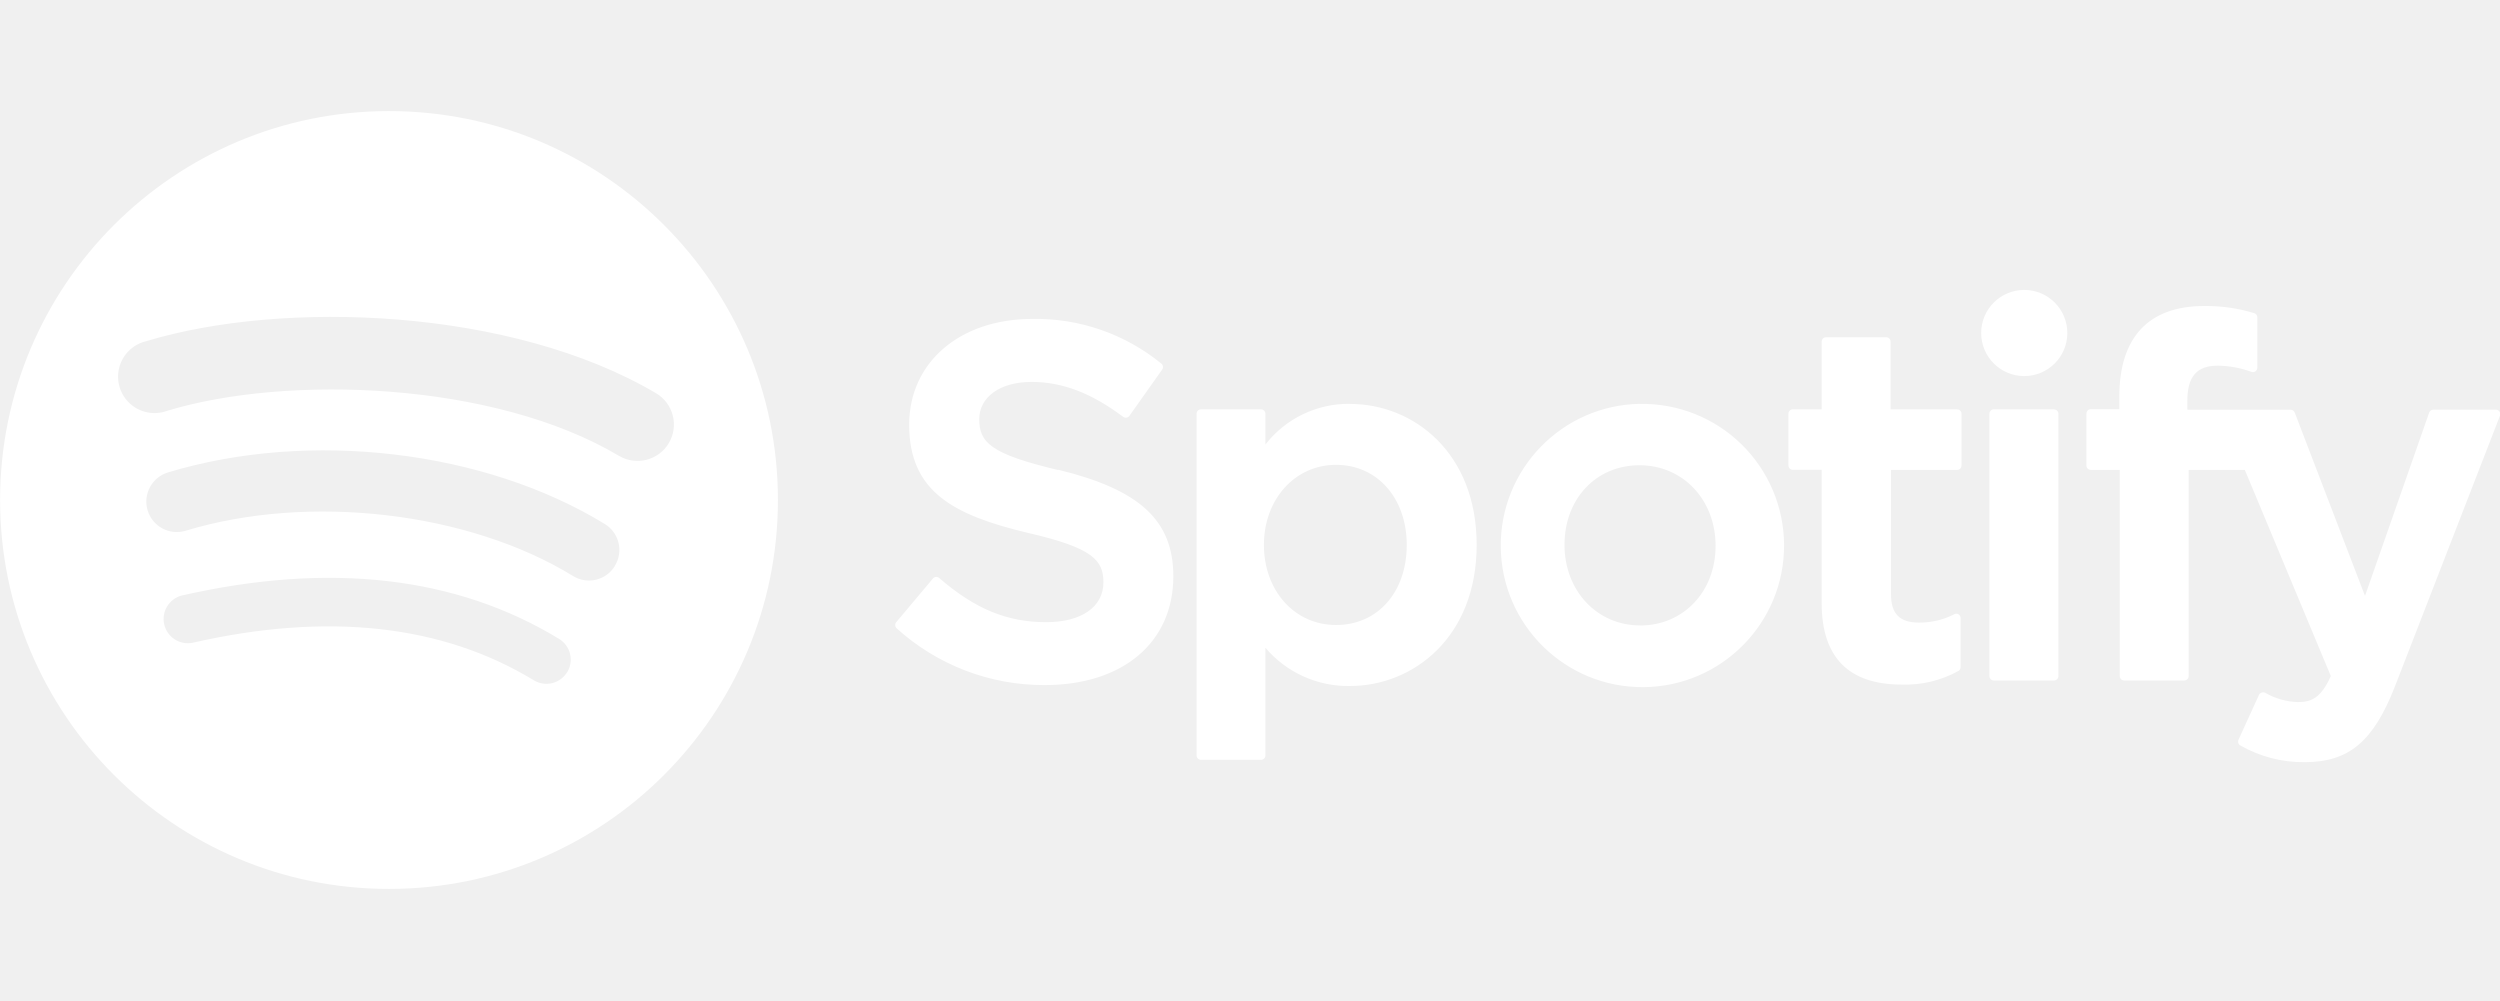
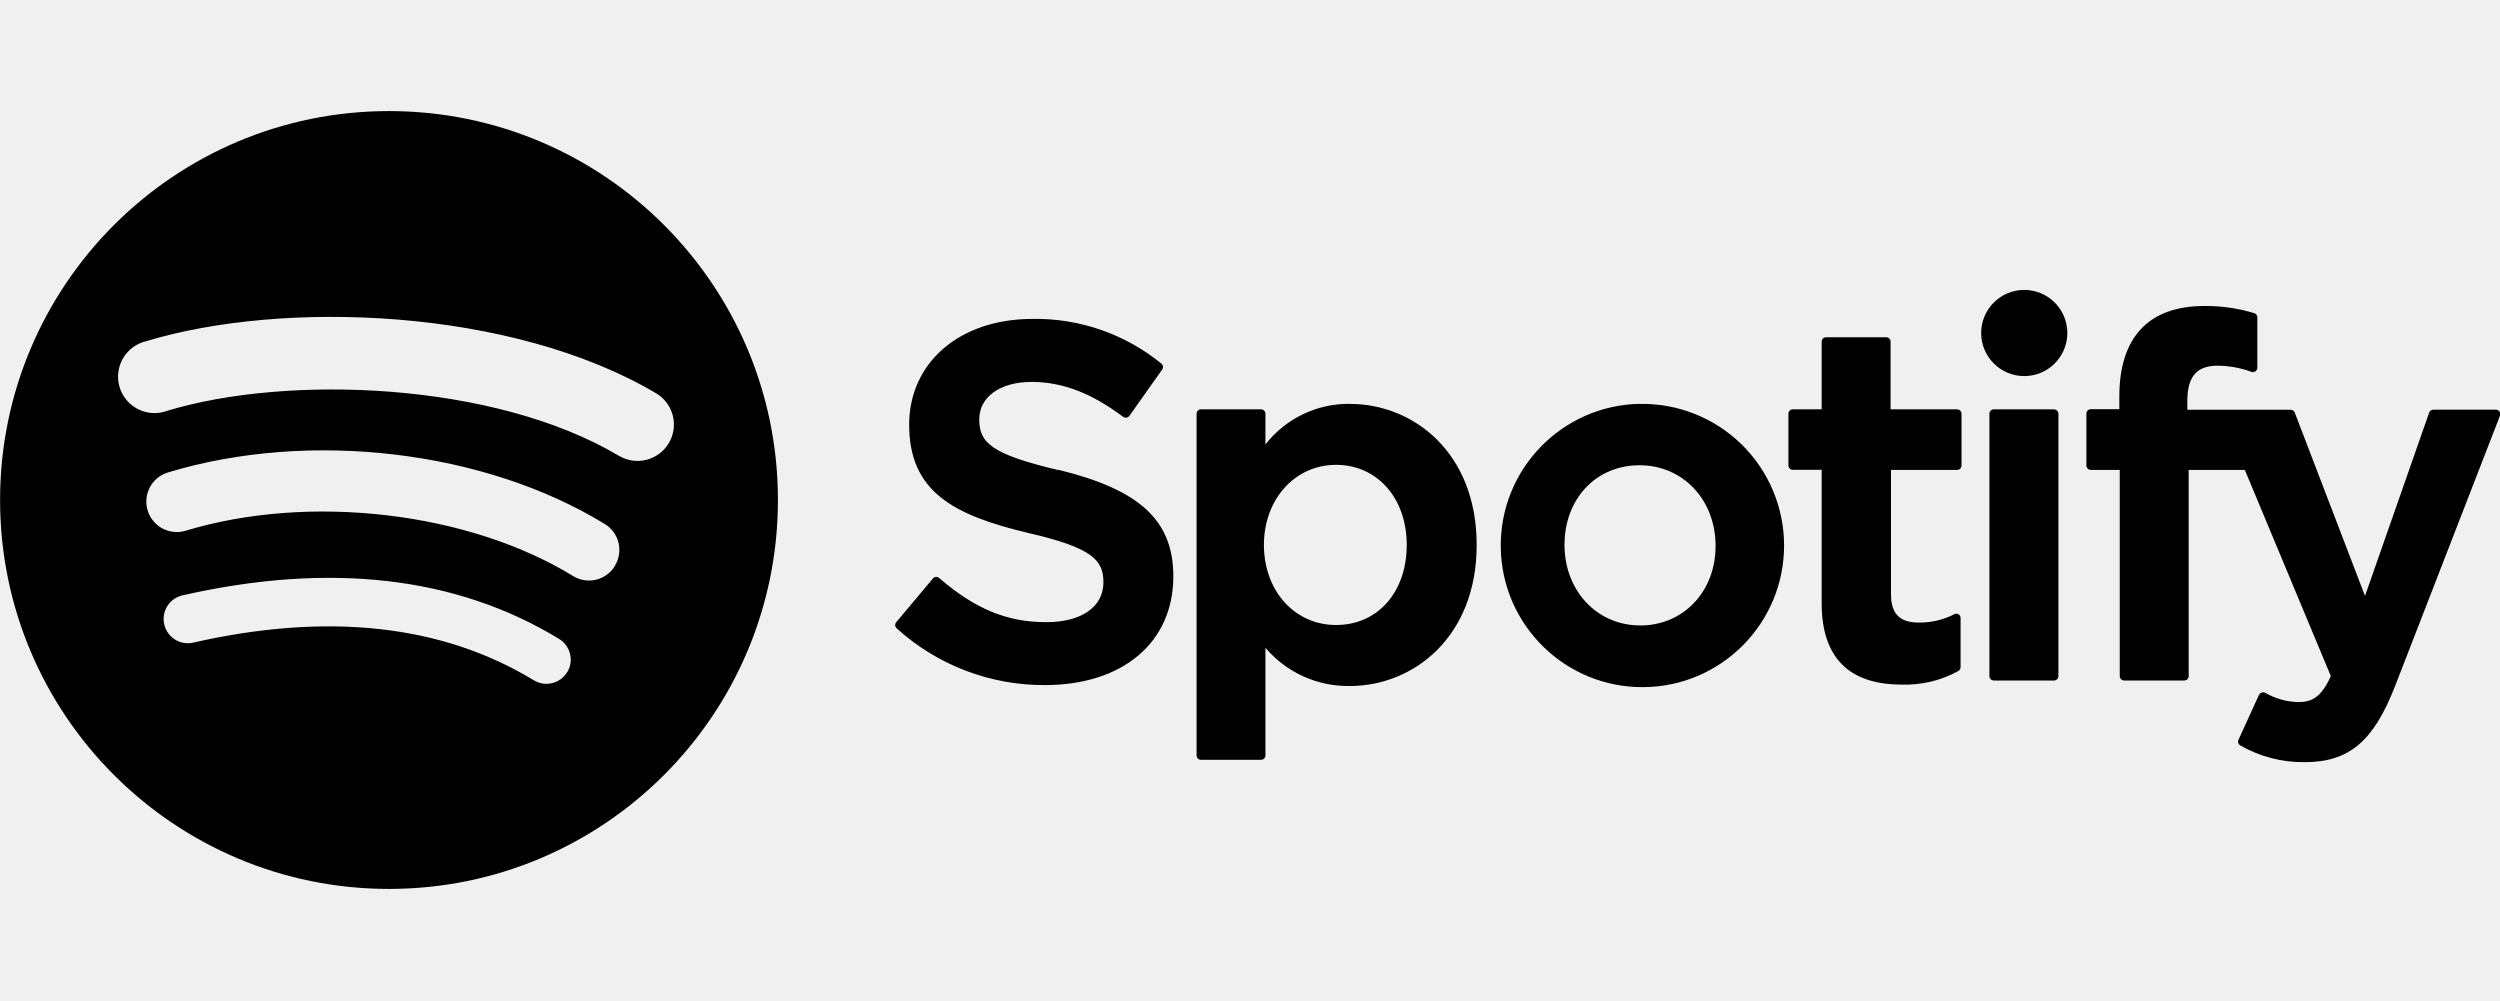
<svg xmlns="http://www.w3.org/2000/svg" id="Camada_1" data-name="Camada 1" viewBox="0 0 300 120">
  <defs>
-     <style>.cls-1{fill:#fff;}</style>
+     <style>.cls-1{fill:#000;}</style>
  </defs>
  <path class="cls-1" d="M46.67,13.33A46.67,46.67,0,1,0,93.35,60,46.67,46.67,0,0,0,46.67,13.33Zm21.4,67.31a2.91,2.91,0,0,1-4,1c-11-6.69-24.75-8.21-41-4.5a2.91,2.91,0,0,1-1.29-5.67c17.78-4.06,33-2.31,45.33,5.21A2.91,2.91,0,0,1,68.08,80.64Zm5.71-12.71a3.64,3.64,0,0,1-5,1.2c-12.55-7.71-31.67-9.94-46.51-5.44a3.64,3.64,0,1,1-2.11-7c17-5.14,38-2.65,52.43,6.2a3.64,3.64,0,0,1,1.2,5Zm.49-13.23c-15-8.93-39.86-9.76-54.22-5.4a4.37,4.37,0,1,1-2.53-8.35c16.49-5,43.89-4,61.21,6.24a4.36,4.36,0,1,1-4.45,7.51ZM127,56.41c-8.06-1.92-9.49-3.27-9.49-6.1,0-2.68,2.52-4.48,6.27-4.48s7.23,1.37,11,4.19a.53.53,0,0,0,.75-.12l3.93-5.55a.53.53,0,0,0-.1-.72,23.81,23.81,0,0,0-15.48-5.36c-8.7,0-14.78,5.22-14.78,12.69,0,8,5.24,10.85,14.31,13,7.71,1.78,9,3.26,9,5.92,0,2.95-2.63,4.78-6.87,4.78-4.7,0-8.54-1.59-12.84-5.3a.55.55,0,0,0-.38-.13.52.52,0,0,0-.36.18l-4.41,5.25a.53.53,0,0,0,.05.74,26.3,26.3,0,0,0,17.77,6.81c9.37,0,15.43-5.12,15.43-13.05,0-6.69-4-10.4-13.81-12.79Zm35-7.95a12.66,12.66,0,0,0-10.15,4.88V49.65a.53.53,0,0,0-.52-.53h-7.22a.53.53,0,0,0-.52.53v41a.53.53,0,0,0,.52.53h7.22a.53.53,0,0,0,.52-.53V77.73A13,13,0,0,0,162,82.32c7.55,0,15.2-5.81,15.2-16.93S169.58,48.47,162,48.47h0Zm6.81,16.93c0,5.66-3.48,9.61-8.48,9.61s-8.66-4.13-8.66-9.61,3.72-9.61,8.66-9.61,8.48,4,8.48,9.61Zm28-16.93a17,17,0,1,0,17.28,16.93A17,17,0,0,0,196.8,48.47Zm0,26.59c-5.17,0-9.07-4.16-9.07-9.67s3.77-9.55,9-9.55,9.13,4.16,9.13,9.67S202,75.06,196.8,75.06Zm38-25.93h-7.94V41a.53.53,0,0,0-.52-.53h-7.22a.53.53,0,0,0-.53.53v8.12h-3.47a.53.53,0,0,0-.52.53v6.2a.53.53,0,0,0,.52.53h3.47v16c0,6.48,3.23,9.77,9.6,9.77A13.15,13.15,0,0,0,235,80.52a.52.52,0,0,0,.27-.46V74.16a.53.53,0,0,0-.25-.45.51.51,0,0,0-.51,0,9.11,9.11,0,0,1-4.24,1c-2.31,0-3.35-1.05-3.35-3.41V56.39h7.94a.53.53,0,0,0,.52-.53v-6.2a.51.51,0,0,0-.52-.53h0Zm27.67,0v-1c0-2.93,1.13-4.24,3.64-4.24a12.19,12.19,0,0,1,4.07.75.53.53,0,0,0,.69-.5V38.09a.52.52,0,0,0-.37-.51,19.77,19.77,0,0,0-6-.86c-6.66,0-10.19,3.75-10.19,10.85v1.53H250.9a.53.53,0,0,0-.53.53v6.23a.53.53,0,0,0,.53.53h3.47V81.13a.53.53,0,0,0,.53.53h7.21a.53.53,0,0,0,.53-.53V56.39h6.74L279.7,81.13c-1.17,2.6-2.32,3.12-3.9,3.12a8.28,8.28,0,0,1-4-1.13.57.57,0,0,0-.42,0,.53.53,0,0,0-.31.28l-2.45,5.37a.53.53,0,0,0,.23.69,15.19,15.19,0,0,0,7.7,2c5.33,0,8.28-2.49,10.87-9.16L300,49.88a.53.53,0,0,0-.48-.72H292a.53.53,0,0,0-.5.35l-7.7,22-8.43-22a.53.53,0,0,0-.49-.34H262.52Zm-16,0h-7.22a.53.53,0,0,0-.53.53V81.13a.53.53,0,0,0,.53.53h7.22a.53.53,0,0,0,.53-.53V49.66a.53.53,0,0,0-.53-.53Zm-3.57-14.33A5.17,5.17,0,1,0,248.08,40,5.17,5.17,0,0,0,242.91,34.79Z" />
</svg>
